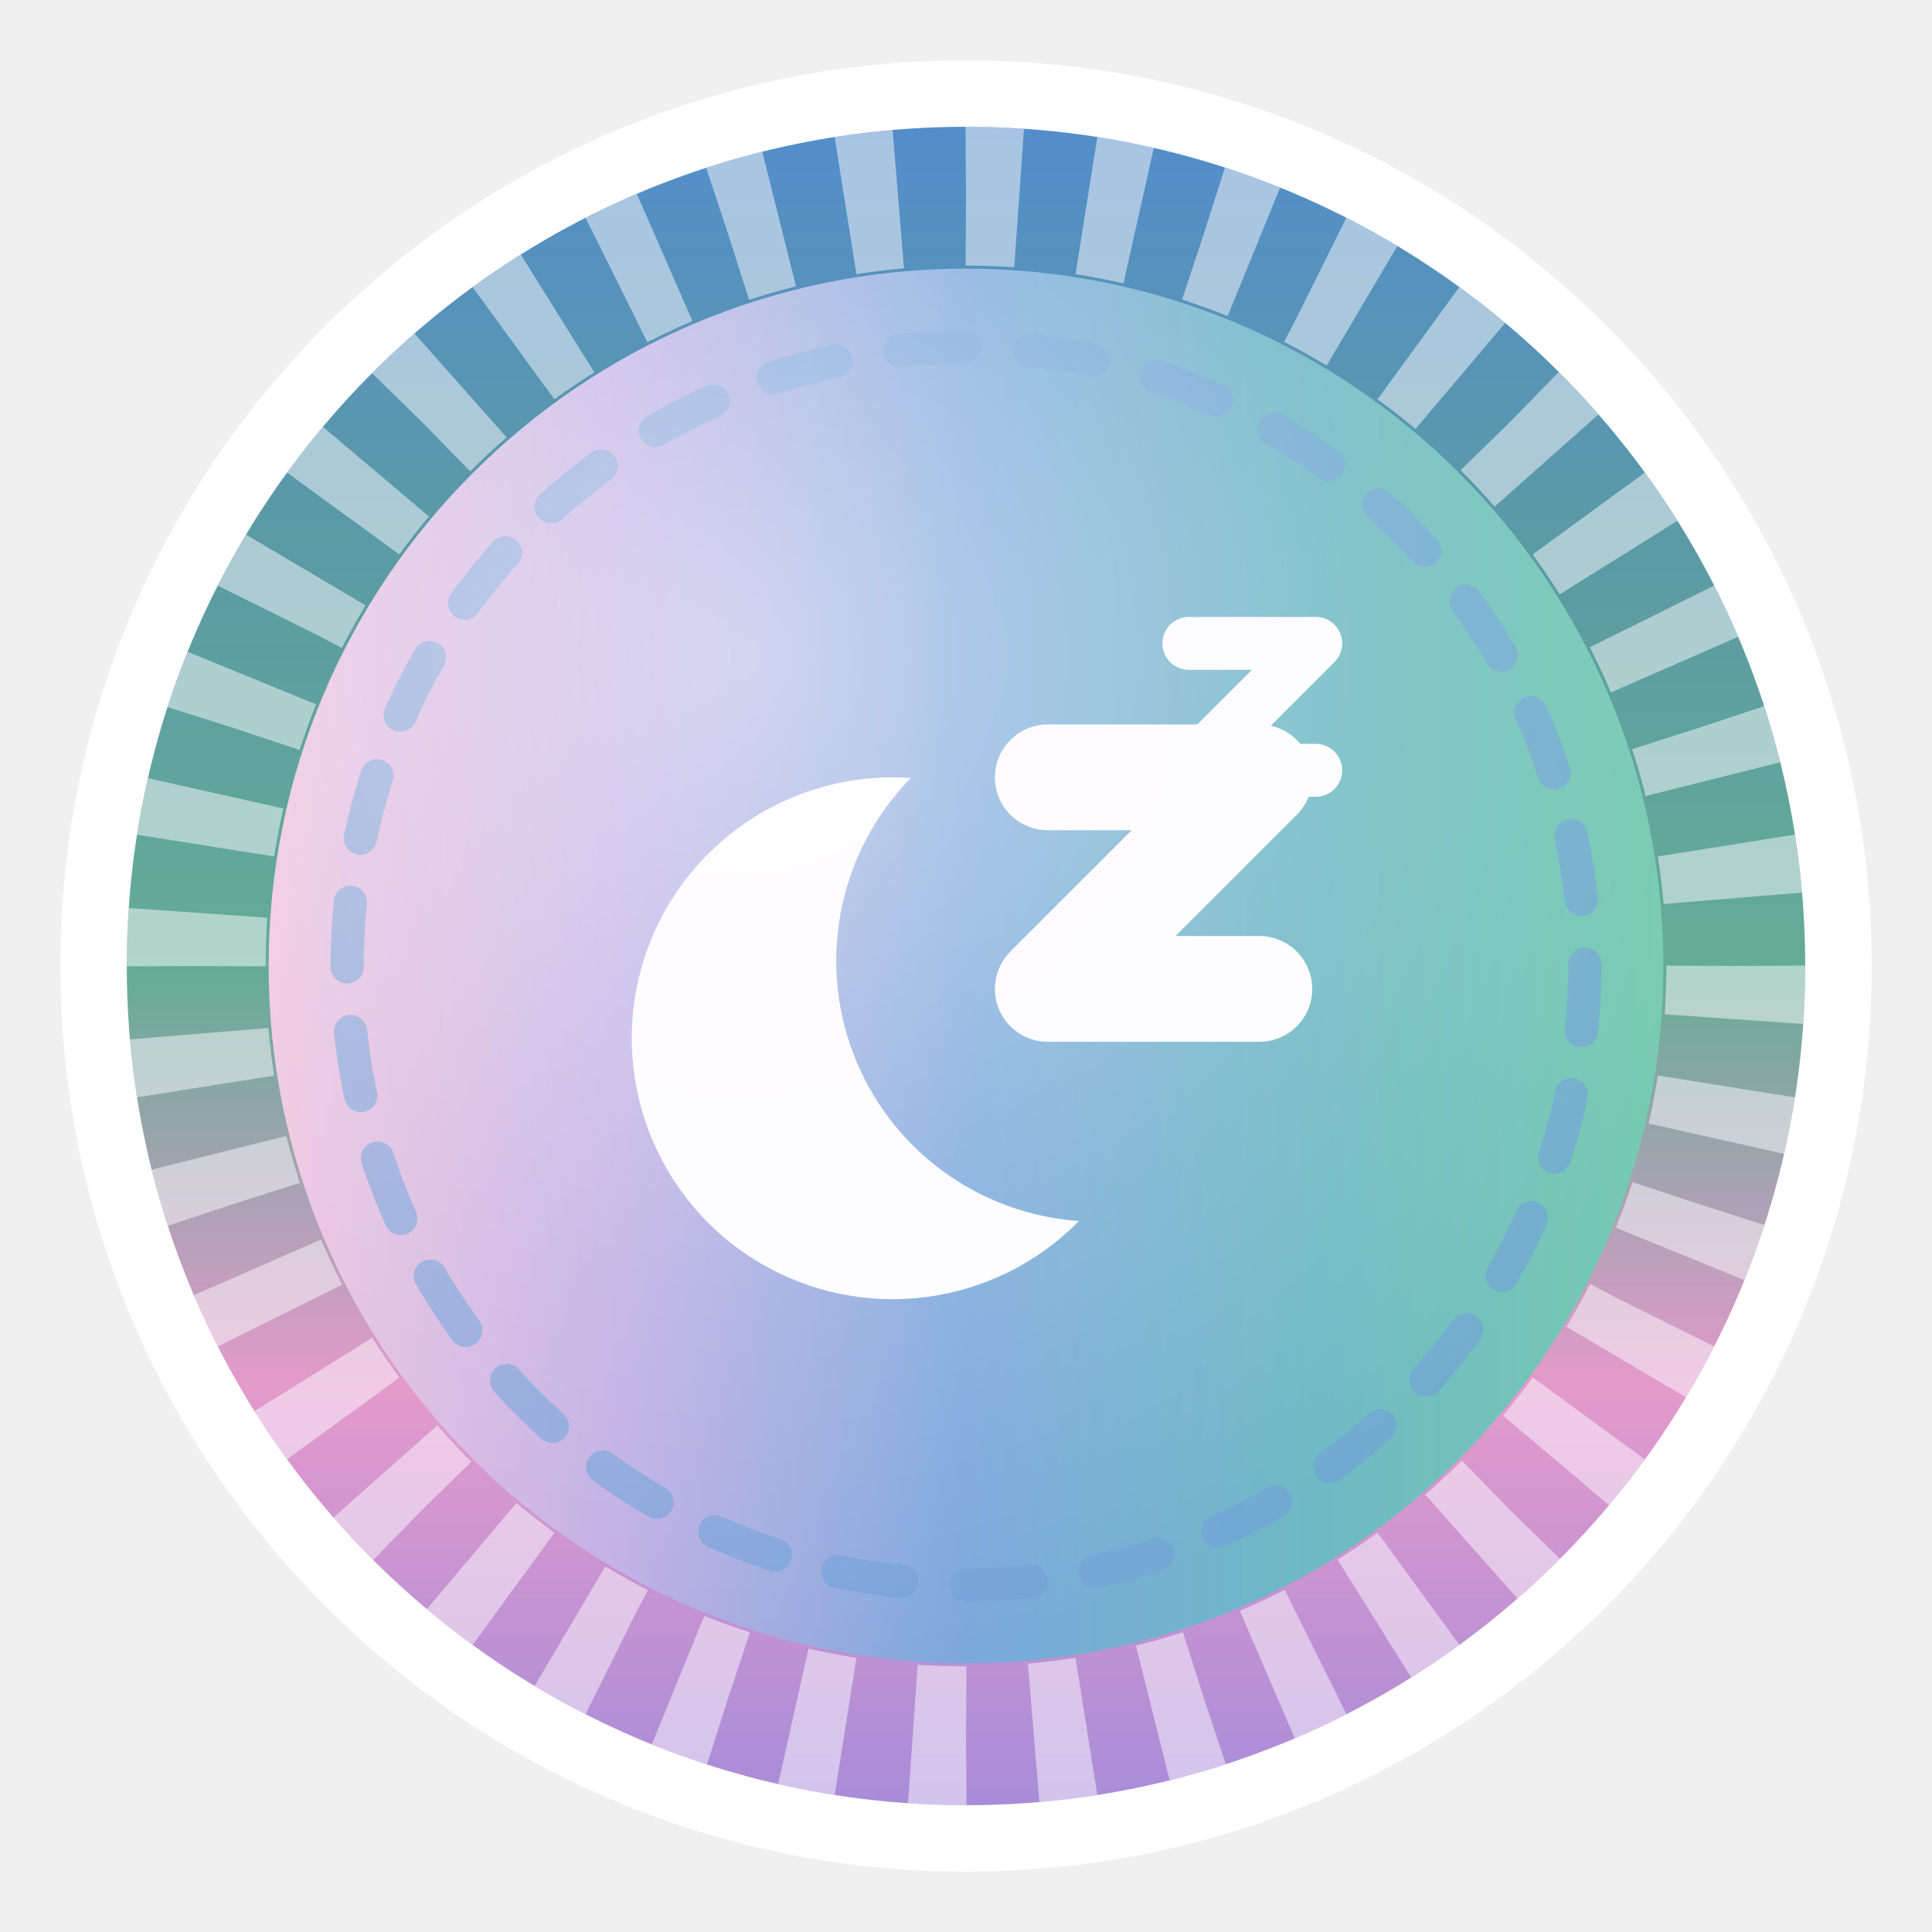
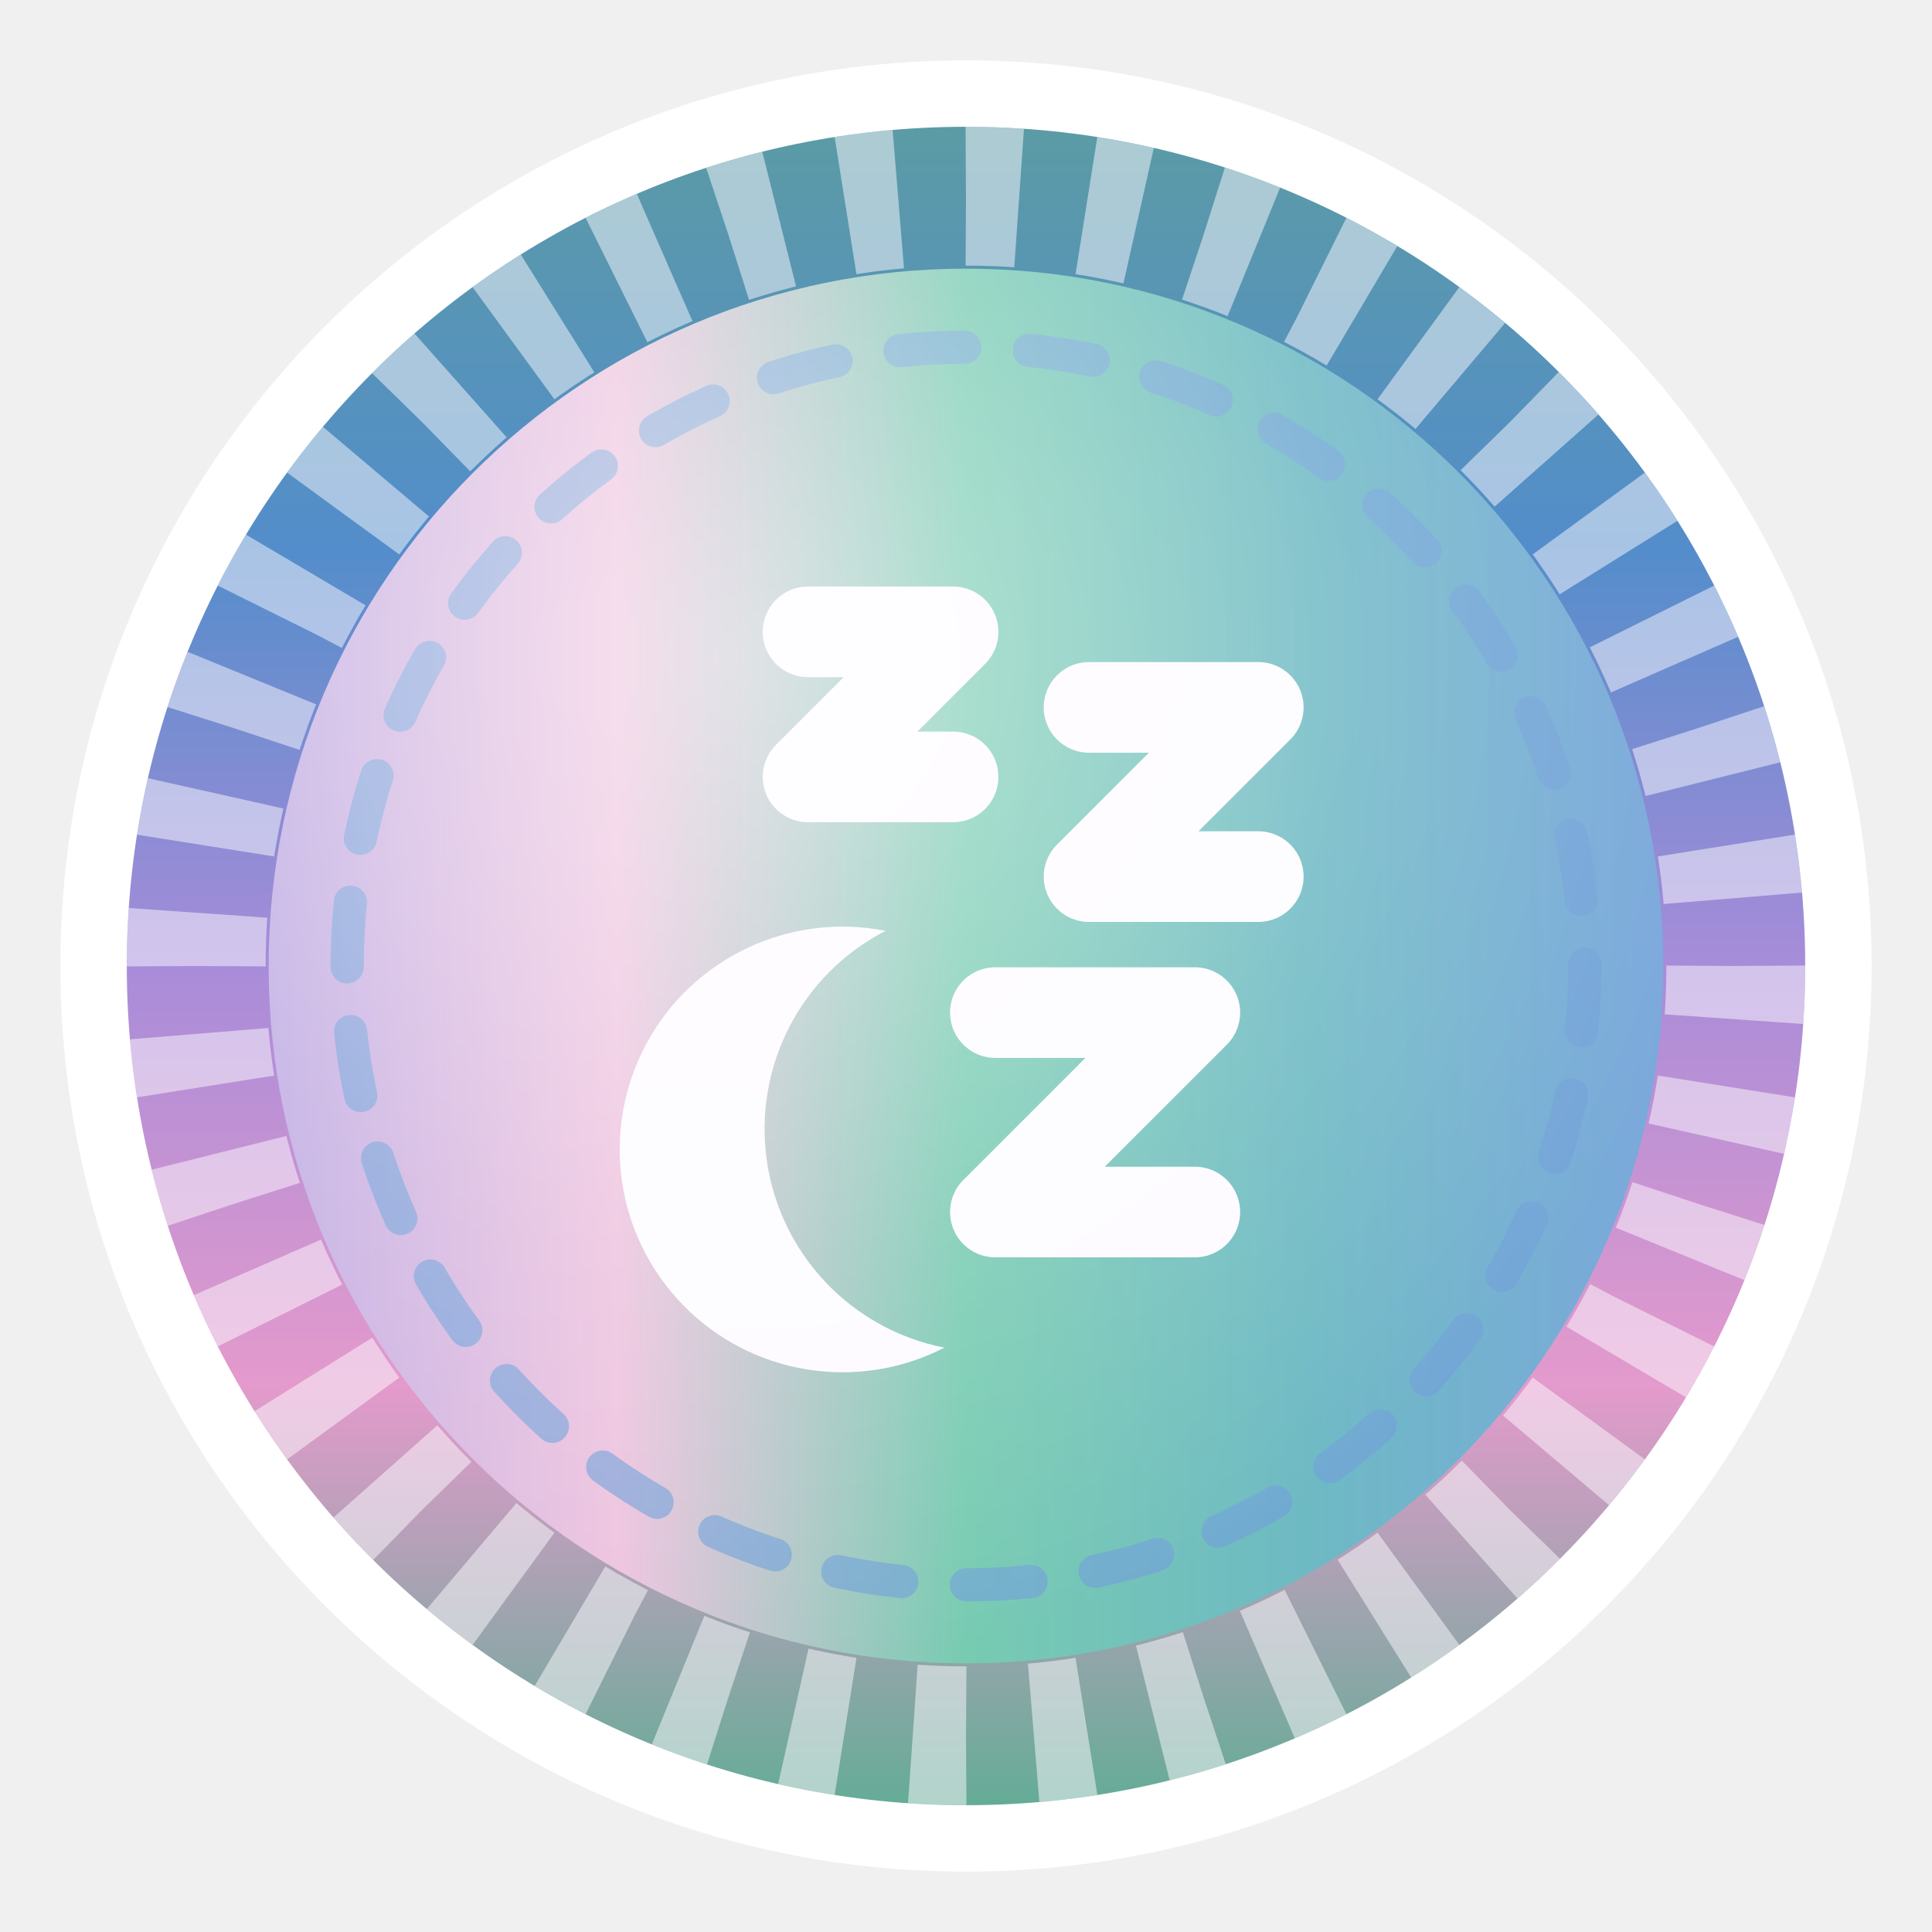
<svg xmlns="http://www.w3.org/2000/svg" viewBox="0 0 32 32">
  <defs>
-     <linearGradient id="x7f" gradientUnits="userSpaceOnUse" x1="4.45" y1="16" x2="27.55" y2="16">
-       <stop offset="0" stop-color="#eec4df" />
-       <stop offset="0.25" stop-color="#c0aee4" />
-       <stop offset="0.5" stop-color="#7ba8dc" />
-       <stop offset="0.75" stop-color="#6eb9c4" />
-       <stop offset="1" stop-color="#77cbb1" />
+     <linearGradient id="gnf" gradientUnits="userSpaceOnUse" x1="27.55" y1="16" x2="4.45" y2="16">
+       <stop offset="0" stop-color="#7ba8dc" />
+       <stop offset="0.25" stop-color="#6eb9c4" />
+       <stop offset="0.5" stop-color="#77cbb1" />
+       <stop offset="0.75" stop-color="#eec4df" />
+       <stop offset="1" stop-color="#c0aee4" />
    </linearGradient>
-     <linearGradient id="x7e" gradientUnits="userSpaceOnUse" x1="16" y1="2.1" x2="16" y2="29.9">
-       <stop offset="0" stop-color="#538dcb" />
-       <stop offset="0.25" stop-color="#5b9ba5" />
-       <stop offset="0.5" stop-color="#64ac96" />
-       <stop offset="0.75" stop-color="#e49acc" />
-       <stop offset="1" stop-color="#a88cd9" />
+     <linearGradient id="gne" gradientUnits="userSpaceOnUse" x1="16" y1="29.9" x2="16" y2="2.1">
+       <stop offset="0" stop-color="#64ac96" />
+       <stop offset="0.25" stop-color="#e49acc" />
+       <stop offset="0.5" stop-color="#a88cd9" />
+       <stop offset="0.75" stop-color="#538dcb" />
+       <stop offset="1" stop-color="#5b9ba5" />
    </linearGradient>
-     <radialGradient id="x7h" cx=".34" cy=".28" r=".72">
+     <radialGradient id="gnh" cx=".34" cy=".28" r=".72">
      <stop offset="0" stop-color="#fff" stop-opacity=".5" />
      <stop offset=".62" stop-color="#fff" stop-opacity=".14" />
      <stop offset="1" stop-color="#fff" stop-opacity="0" />
    </radialGradient>
  </defs>
  <g stroke-linejoin="round" stroke-linecap="round">
    <circle cx="16" cy="16" r="15" fill="#fff" />
-     <circle cx="16" cy="16" r="13.9" fill="url(#x7e)" />
+     <circle cx="16" cy="16" r="13.9" fill="url(#gne)" />
    <circle cx="16" cy="16" r="12.75" fill="none" stroke="#fdfbff" stroke-width="2.3" stroke-dasharray="0.881 1.122" stroke-linecap="butt" opacity=".5" />
-     <circle cx="16" cy="16" r="11.55" fill="url(#x7f)" />
+     <circle cx="16" cy="16" r="11.55" fill="url(#gnf)" />
    <circle cx="16" cy="16" r="10.25" fill="none" stroke="#71a2d9" stroke-width=".55" stroke-dasharray="1.073 1.073" opacity=".65" />
-     <g vector-effect="non-scaling-stroke" transform="translate(16 16) scale(0.584) translate(-14.88 -15.75)">
-       <path d="M18.083 22.982A7.4 7.4 0 1 1 13.317 10.418A7.4 7.4 0 0 0 18.083 22.982Z" fill="#fdfbff" />
-       <path d="M17.2 10.4h6l-6 6h6" fill="none" stroke="#fdfbff" stroke-width="3" opacity="1" />
-       <path d="M21.2 6.6h3.6l-3.6 3.6h3.6" fill="none" stroke="#fdfbff" stroke-width="1.5" opacity="1" />
+     <g transform="translate(16 16) scale(1.001) translate(-15.977 -16.014)">
+       <path d="M15.619 22.329A3.687 3.687 0 1 1 14.646 15.432A3.687 3.687 0 0 0 15.619 22.329Z" fill="#fdfbff" />
+       <path d="M16.463 16.785h3.3l-3.3 3.3h3.3" fill="none" stroke="#fdfbff" stroke-width="1.5" />
+       <path d="M18.013 11.735h2.8l-2.8 2.8h2.8" fill="none" stroke="#fdfbff" stroke-width="1.5" />
+       <path d="M13.363 10.485h2.4l-2.4 2.4h2.4" fill="none" stroke="#fdfbff" stroke-width="1.5" />
    </g>
-     <circle cx="16" cy="16" r="11.55" fill="url(#x7h)" />
+     <circle cx="16" cy="16" r="11.55" fill="url(#gnh)" />
  </g>
</svg>
